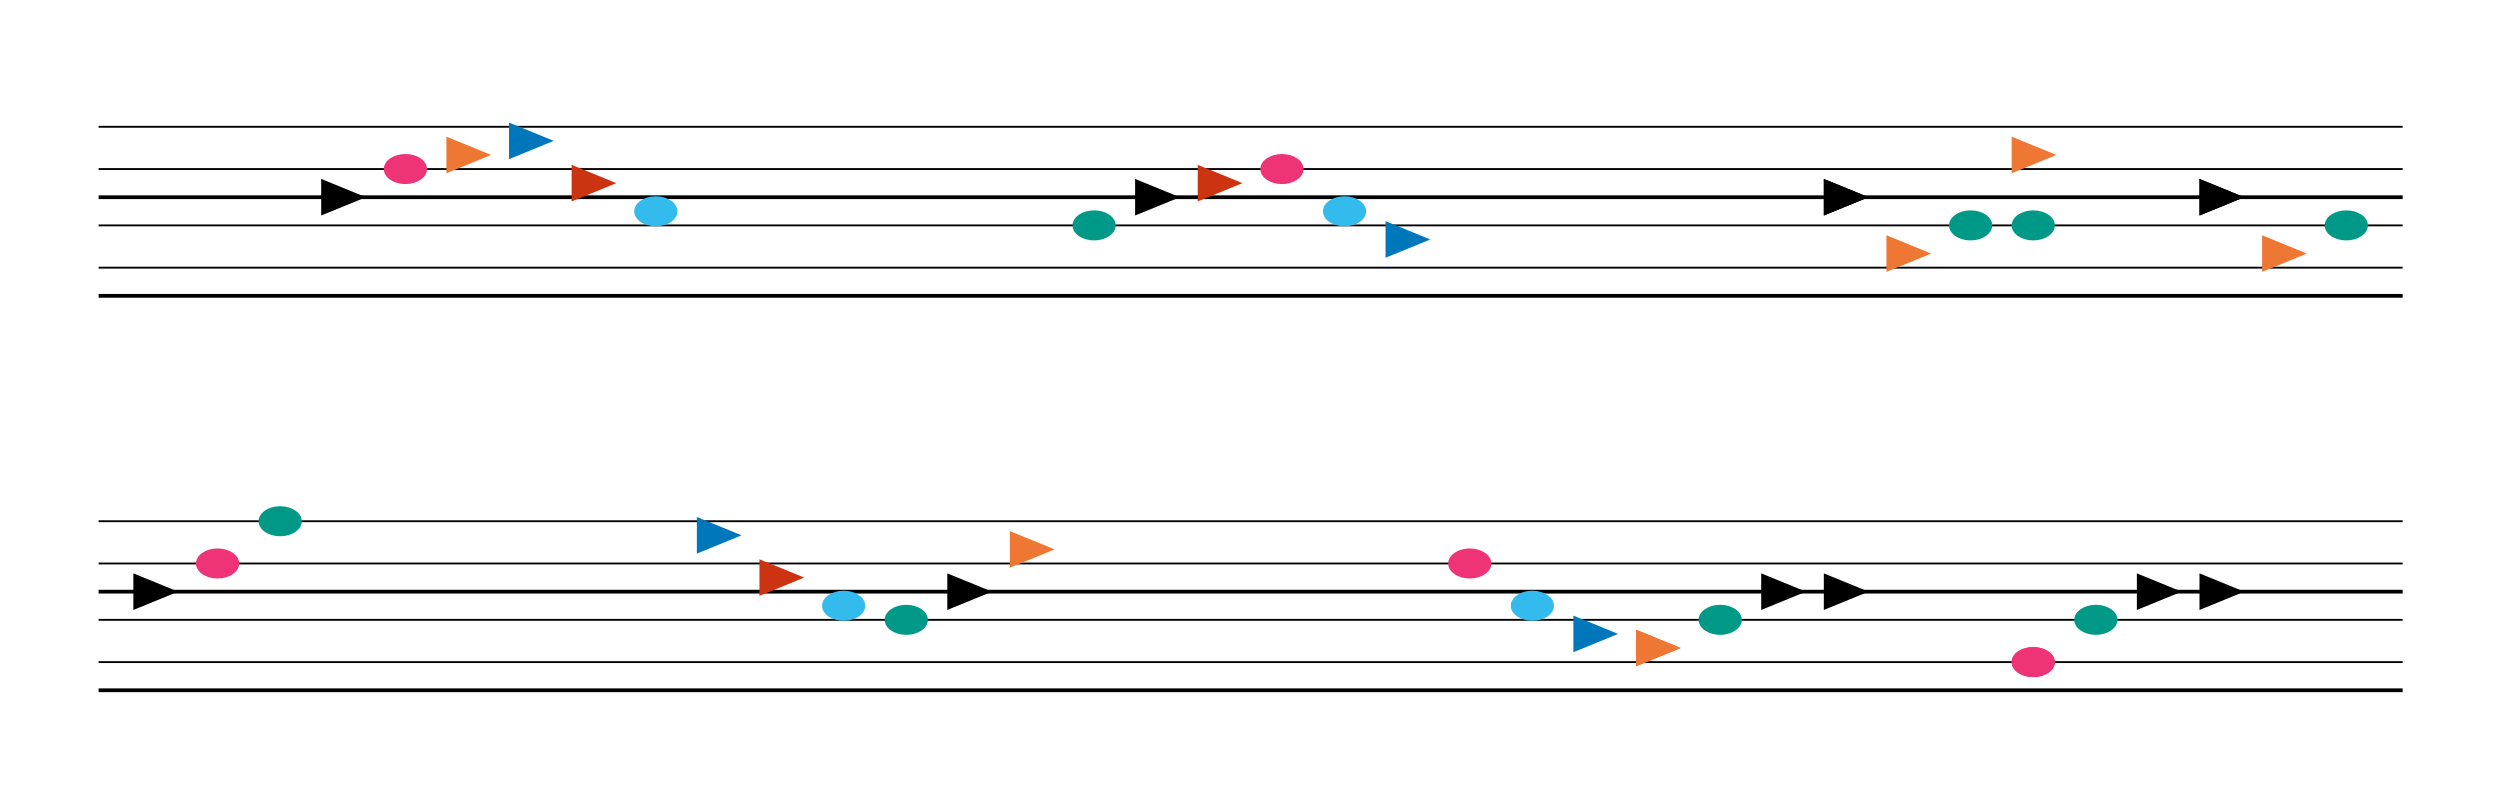
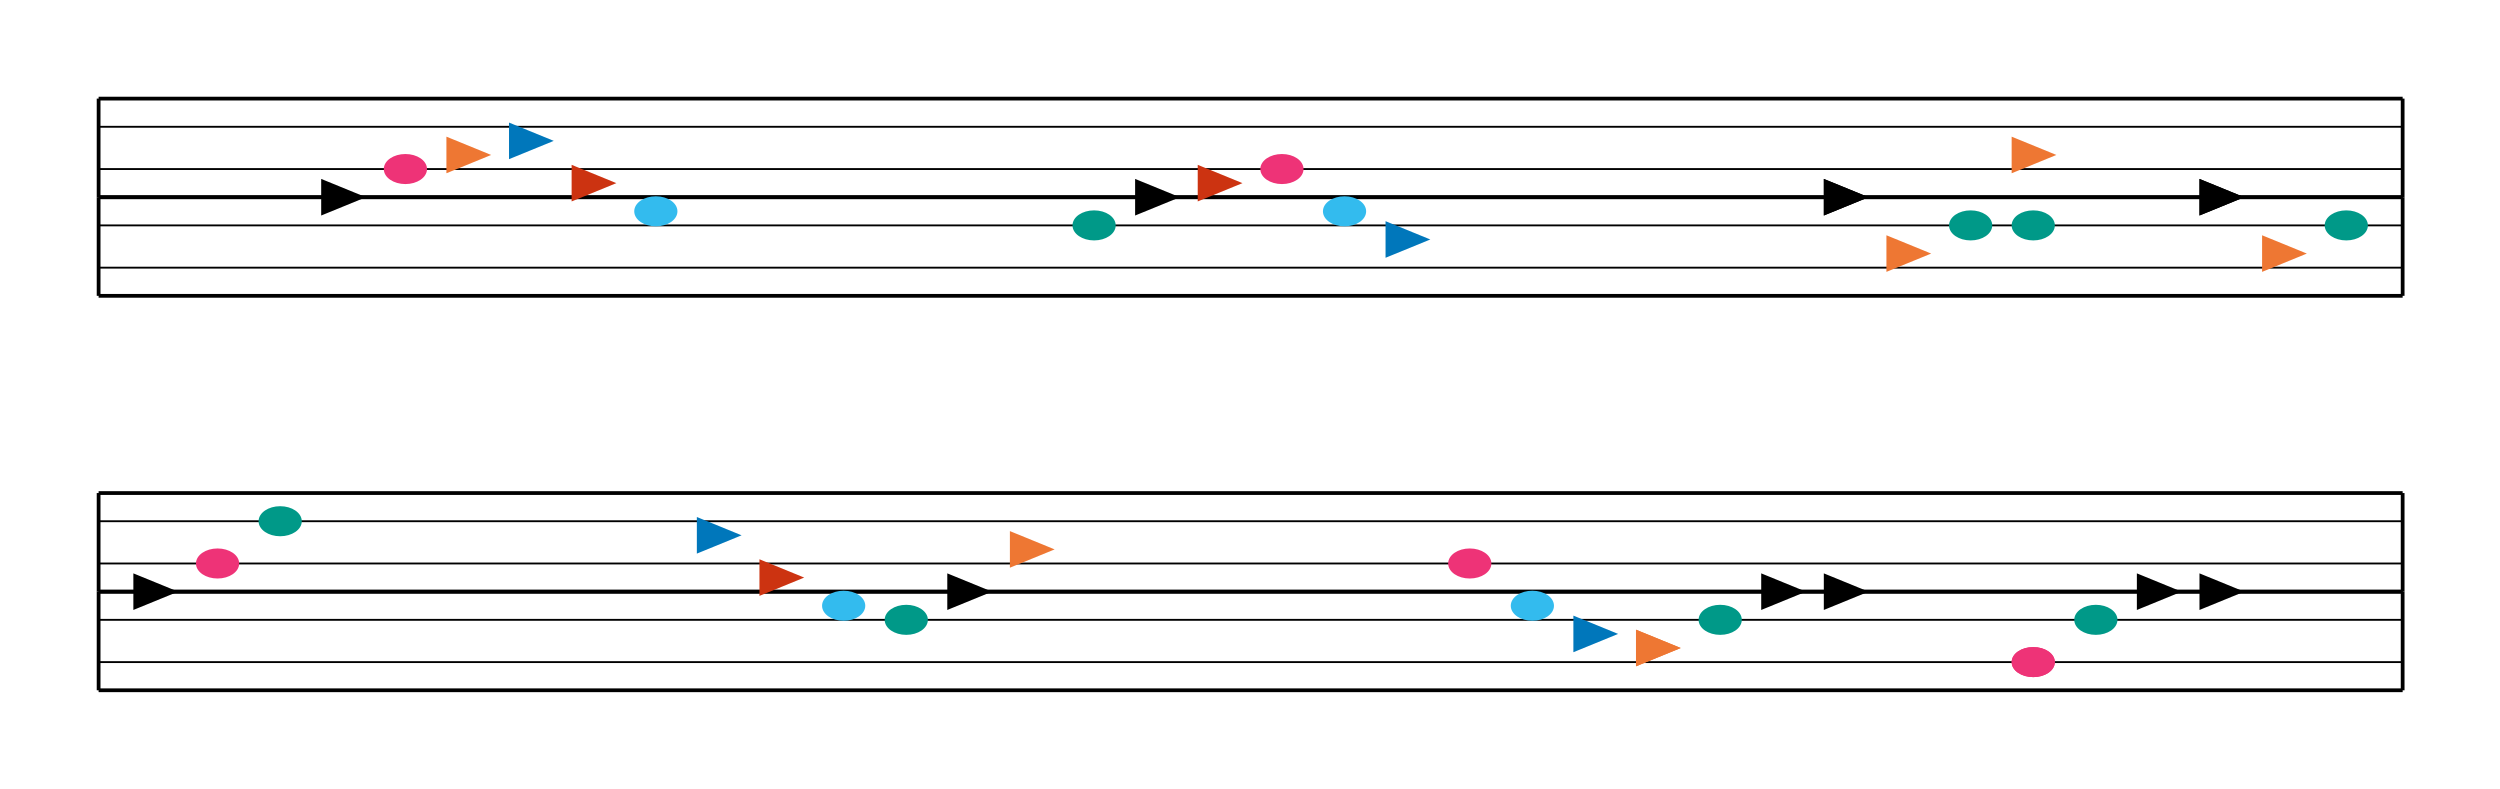
<svg xmlns="http://www.w3.org/2000/svg" baseProfile="full" height="420" style="background-color: white;" version="1.1" width="1331">
  <defs />
-   <line stroke="black" stroke-opacity="1.0" stroke-width="2" transform="translate(52.5,52.5)" x1="0" x2="1226.667" y1="52.5" y2="52.5" />
-   <line stroke="black" stroke-opacity="1.0" stroke-width="1" transform="translate(52.5,52.5)" x1="0" x2="1226.667" y1="37.5" y2="37.5" />
-   <line stroke="black" stroke-opacity="1.0" stroke-width="1" transform="translate(52.5,52.5)" x1="0" x2="1226.667" y1="15.0" y2="15.0" />
-   <line stroke="black" stroke-opacity="1.0" stroke-width="2" transform="translate(52.5,52.5)" x1="0" x2="1226.667" y1="105.0" y2="105.0" />
-   <line stroke="black" stroke-opacity="1.0" stroke-width="1" transform="translate(52.5,52.5)" x1="0" x2="1226.667" y1="90.0" y2="90.0" />
-   <line stroke="black" stroke-opacity="1.0" stroke-width="1" transform="translate(52.5,52.5)" x1="0" x2="1226.667" y1="67.5" y2="67.5" />
+   <line stroke="black" stroke-width="2" transform="translate(52.5,52.5)" x1="0" x2="1226.667" y1="52.5" y2="52.5" />
+   <line stroke="black" stroke-width="1" transform="translate(52.5,52.5)" x1="0" x2="1226.667" y1="37.5" y2="37.5" />
+   <line stroke="black" stroke-width="1" transform="translate(52.5,52.5)" x1="0" x2="1226.667" y1="15.0" y2="15.0" />
+   <line stroke="black" stroke-width="2" transform="translate(52.5,52.5)" x1="0" x2="1226.667" y1="0.0" y2="0.0" />
+   <line stroke="black" stroke-width="2" transform="translate(52.5,52.5)" x1="0" x2="0" y1="0.0" y2="52.5" />
+   <line stroke="black" stroke-width="2" transform="translate(52.5,52.5)" x1="1226.667" x2="1226.667" y1="0.0" y2="52.5" />
+   <line stroke="black" stroke-width="2" transform="translate(52.5,52.5)" x1="0" x2="1226.667" y1="105.0" y2="105.0" />
+   <line stroke="black" stroke-width="1" transform="translate(52.5,52.5)" x1="0" x2="1226.667" y1="90.0" y2="90.0" />
+   <line stroke="black" stroke-width="1" transform="translate(52.5,52.5)" x1="0" x2="1226.667" y1="67.5" y2="67.5" />
+   <line stroke="black" stroke-width="2" transform="translate(52.5,52.5)" x1="0" x2="1226.667" y1="52.5" y2="52.5" />
+   <line stroke="black" stroke-width="2" transform="translate(52.5,52.5)" x1="0" x2="0" y1="52.5" y2="105.0" />
+   <line stroke="black" stroke-width="2" transform="translate(52.5,52.5)" x1="1226.667" x2="1226.667" y1="52.5" y2="105.0" />
  <polygon fill="#000000" points="119.0,43.5 119.0,61.5 141.0,52.5" stroke="#000000" transform="translate(52.5,52.5)" />
  <ellipse cx="163.333" cy="37.5" fill="#EE3377" rx="11.0" ry="7.5" stroke="#EE3377" transform="rotate(0,163.3333,37.5) translate(52.5,52.5)" />
  <polygon fill="#EE7733" points="185.667,21.0 185.667,39.0 207.667,30.0" stroke="#EE7733" transform="translate(52.5,52.5)" />
  <polygon fill="#0077BB" points="219.0,13.5 219.0,31.5 241.0,22.5" stroke="#0077BB" transform="translate(52.5,52.5)" />
  <polygon fill="#CC3311" points="252.333,36.0 252.333,54.0 274.333,45.0" stroke="#CC3311" transform="translate(52.5,52.5)" />
  <ellipse cx="296.667" cy="60.0" fill="#33BBEE" rx="11.0" ry="7.5" stroke="#33BBEE" transform="rotate(0,296.6667,60.0) translate(52.5,52.5)" />
  <ellipse cx="530.0" cy="67.5" fill="#009988" rx="11.0" ry="7.5" stroke="#009988" transform="rotate(0,530.0,67.5) translate(52.5,52.5)" />
  <polygon fill="#000000" points="552.333,43.5 552.333,61.5 574.333,52.5" stroke="#000000" transform="translate(52.5,52.5)" />
  <polygon fill="#CC3311" points="585.667,36.0 585.667,54.0 607.667,45.0" stroke="#CC3311" transform="translate(52.5,52.5)" />
  <ellipse cx="630.0" cy="37.5" fill="#EE3377" rx="11.0" ry="7.5" stroke="#EE3377" transform="rotate(0,630.0,37.5) translate(52.5,52.5)" />
  <ellipse cx="663.333" cy="60.0" fill="#33BBEE" rx="11.0" ry="7.5" stroke="#33BBEE" transform="rotate(0,663.3333,60.0) translate(52.5,52.5)" />
  <polygon fill="#0077BB" points="685.667,66.0 685.667,84.0 707.667,75.0" stroke="#0077BB" transform="translate(52.5,52.5)" />
  <polygon fill="#000000" points="919.0,43.5 919.0,61.5 941.0,52.5" stroke="#000000" transform="translate(52.5,52.5)" />
  <polygon fill="#000000" points="919.0,43.5 919.0,61.5 941.0,52.5" stroke="#000000" transform="translate(52.5,52.5)" />
  <polygon fill="#EE7733" points="952.333,73.5 952.333,91.5 974.333,82.5" stroke="#EE7733" transform="translate(52.5,52.5)" />
  <ellipse cx="996.667" cy="67.5" fill="#009988" rx="11.0" ry="7.5" stroke="#009988" transform="rotate(0,996.6667,67.5) translate(52.5,52.5)" />
  <polygon fill="#EE7733" points="1019.0,21.0 1019.0,39.0 1041.0,30.0" stroke="#EE7733" transform="translate(52.5,52.5)" />
  <ellipse cx="1030.0" cy="67.5" fill="#009988" rx="11.0" ry="7.5" stroke="#009988" transform="rotate(0,1030.0,67.5) translate(52.5,52.5)" />
  <polygon fill="#000000" points="1119.0,43.5 1119.0,61.5 1141.0,52.5" stroke="#000000" transform="translate(52.5,52.5)" />
  <polygon fill="#000000" points="1119.0,43.5 1119.0,61.5 1141.0,52.5" stroke="#000000" transform="translate(52.5,52.5)" />
  <polygon fill="#EE7733" points="1152.333,73.5 1152.333,91.5 1174.333,82.5" stroke="#EE7733" transform="translate(52.5,52.5)" />
  <ellipse cx="1196.667" cy="67.5" fill="#009988" rx="11.0" ry="7.5" stroke="#009988" transform="rotate(0,1196.667,67.5) translate(52.5,52.5)" />
-   <line stroke="black" stroke-opacity="1.0" stroke-width="2" transform="translate(52.5,52.5)" x1="0" x2="1226.667" y1="262.5" y2="262.5" />
-   <line stroke="black" stroke-opacity="1.0" stroke-width="1" transform="translate(52.5,52.5)" x1="0" x2="1226.667" y1="247.5" y2="247.5" />
-   <line stroke="black" stroke-opacity="1.0" stroke-width="1" transform="translate(52.5,52.5)" x1="0" x2="1226.667" y1="225.0" y2="225.0" />
-   <line stroke="black" stroke-opacity="1.0" stroke-width="2" transform="translate(52.5,52.5)" x1="0" x2="1226.667" y1="315.0" y2="315.0" />
-   <line stroke="black" stroke-opacity="1.0" stroke-width="1" transform="translate(52.5,52.5)" x1="0" x2="1226.667" y1="300.0" y2="300.0" />
-   <line stroke="black" stroke-opacity="1.0" stroke-width="1" transform="translate(52.5,52.5)" x1="0" x2="1226.667" y1="277.5" y2="277.5" />
+   <line stroke="black" stroke-width="2" transform="translate(52.5,52.5)" x1="0" x2="1226.667" y1="262.5" y2="262.5" />
+   <line stroke="black" stroke-width="1" transform="translate(52.5,52.5)" x1="0" x2="1226.667" y1="247.5" y2="247.5" />
+   <line stroke="black" stroke-width="1" transform="translate(52.5,52.5)" x1="0" x2="1226.667" y1="225.0" y2="225.0" />
+   <line stroke="black" stroke-width="2" transform="translate(52.5,52.5)" x1="0" x2="1226.667" y1="210.0" y2="210.0" />
+   <line stroke="black" stroke-width="2" transform="translate(52.5,52.5)" x1="0" x2="0" y1="210.0" y2="262.5" />
+   <line stroke="black" stroke-width="2" transform="translate(52.5,52.5)" x1="1226.667" x2="1226.667" y1="210.0" y2="262.5" />
+   <line stroke="black" stroke-width="2" transform="translate(52.5,52.5)" x1="0" x2="1226.667" y1="315.0" y2="315.0" />
+   <line stroke="black" stroke-width="1" transform="translate(52.5,52.5)" x1="0" x2="1226.667" y1="300.0" y2="300.0" />
+   <line stroke="black" stroke-width="1" transform="translate(52.5,52.5)" x1="0" x2="1226.667" y1="277.5" y2="277.5" />
+   <line stroke="black" stroke-width="2" transform="translate(52.5,52.5)" x1="0" x2="1226.667" y1="262.5" y2="262.5" />
+   <line stroke="black" stroke-width="2" transform="translate(52.5,52.5)" x1="0" x2="0" y1="262.5" y2="315.0" />
+   <line stroke="black" stroke-width="2" transform="translate(52.5,52.5)" x1="1226.667" x2="1226.667" y1="262.5" y2="315.0" />
  <polygon fill="#000000" points="19.0,253.5 19.0,271.5 41.0,262.5" stroke="#000000" transform="translate(52.5,52.5)" />
  <ellipse cx="63.333" cy="247.5" fill="#EE3377" rx="11.0" ry="7.5" stroke="#EE3377" transform="rotate(0,63.33333,247.5) translate(52.5,52.5)" />
  <ellipse cx="96.667" cy="225.0" fill="#009988" rx="11.0" ry="7.5" stroke="#009988" transform="rotate(0,96.66667,225.0) translate(52.5,52.5)" />
  <polygon fill="#0077BB" points="319.0,223.5 319.0,241.5 341.0,232.5" stroke="#0077BB" transform="translate(52.5,52.5)" />
  <polygon fill="#CC3311" points="352.333,246.0 352.333,264.0 374.333,255.0" stroke="#CC3311" transform="translate(52.5,52.5)" />
  <ellipse cx="396.667" cy="270.0" fill="#33BBEE" rx="11.0" ry="7.5" stroke="#33BBEE" transform="rotate(0,396.6667,270.0) translate(52.5,52.5)" />
  <ellipse cx="430.0" cy="277.5" fill="#009988" rx="11.0" ry="7.5" stroke="#009988" transform="rotate(0,430.0,277.5) translate(52.5,52.5)" />
  <polygon fill="#000000" points="452.333,253.5 452.333,271.5 474.333,262.5" stroke="#000000" transform="translate(52.5,52.5)" />
  <polygon fill="#EE7733" points="485.667,231.0 485.667,249.0 507.667,240.0" stroke="#EE7733" transform="translate(52.5,52.5)" />
  <ellipse cx="730.0" cy="247.5" fill="#EE3377" rx="11.0" ry="7.5" stroke="#EE3377" transform="rotate(0,730.0,247.5) translate(52.5,52.5)" />
  <ellipse cx="763.333" cy="270.0" fill="#33BBEE" rx="11.0" ry="7.5" stroke="#33BBEE" transform="rotate(0,763.3333,270.0) translate(52.5,52.5)" />
  <polygon fill="#0077BB" points="785.667,276.0 785.667,294.0 807.667,285.0" stroke="#0077BB" transform="translate(52.5,52.5)" />
  <polygon fill="#EE7733" points="819.0,283.5 819.0,301.5 841.0,292.5" stroke="#EE7733" transform="translate(52.5,52.5)" />
  <polygon fill="#EE7733" points="819.0,283.5 819.0,301.5 841.0,292.5" stroke="#EE7733" transform="translate(52.5,52.5)" />
  <ellipse cx="863.333" cy="277.5" fill="#009988" rx="11.0" ry="7.5" stroke="#009988" transform="rotate(0,863.3333,277.5) translate(52.5,52.5)" />
  <polygon fill="#000000" points="885.667,253.5 885.667,271.5 907.667,262.5" stroke="#000000" transform="translate(52.5,52.5)" />
  <polygon fill="#000000" points="919.0,253.5 919.0,271.5 941.0,262.5" stroke="#000000" transform="translate(52.5,52.5)" />
  <ellipse cx="1030.0" cy="300.0" fill="#EE3377" rx="11.0" ry="7.5" stroke="#EE3377" transform="rotate(0,1030.0,300.0) translate(52.5,52.5)" />
  <ellipse cx="1030.0" cy="300.0" fill="#EE3377" rx="11.0" ry="7.5" stroke="#EE3377" transform="rotate(0,1030.0,300.0) translate(52.5,52.5)" />
  <ellipse cx="1063.333" cy="277.5" fill="#009988" rx="11.0" ry="7.5" stroke="#009988" transform="rotate(0,1063.333,277.5) translate(52.5,52.5)" />
  <polygon fill="#000000" points="1085.667,253.5 1085.667,271.5 1107.667,262.5" stroke="#000000" transform="translate(52.5,52.5)" />
  <polygon fill="#000000" points="1119.0,253.5 1119.0,271.5 1141.0,262.5" stroke="#000000" transform="translate(52.5,52.5)" />
</svg>
